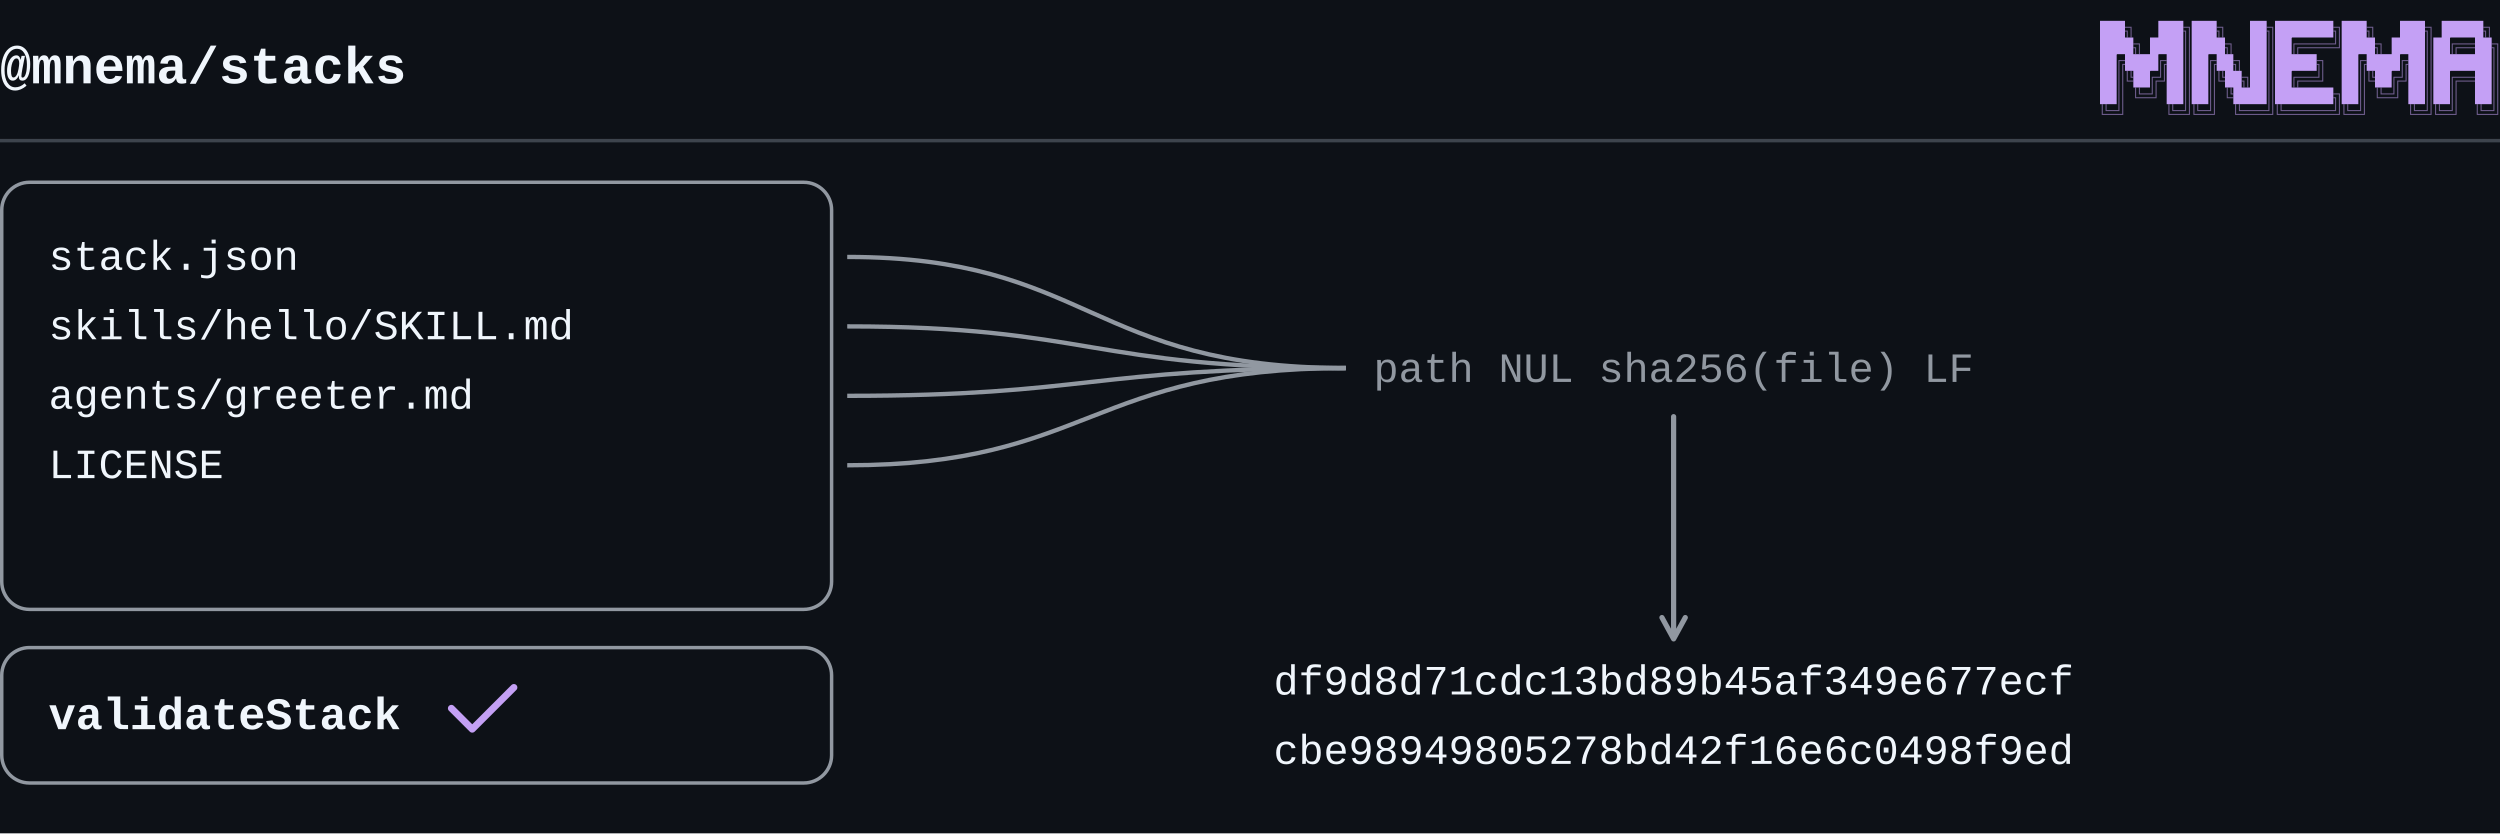
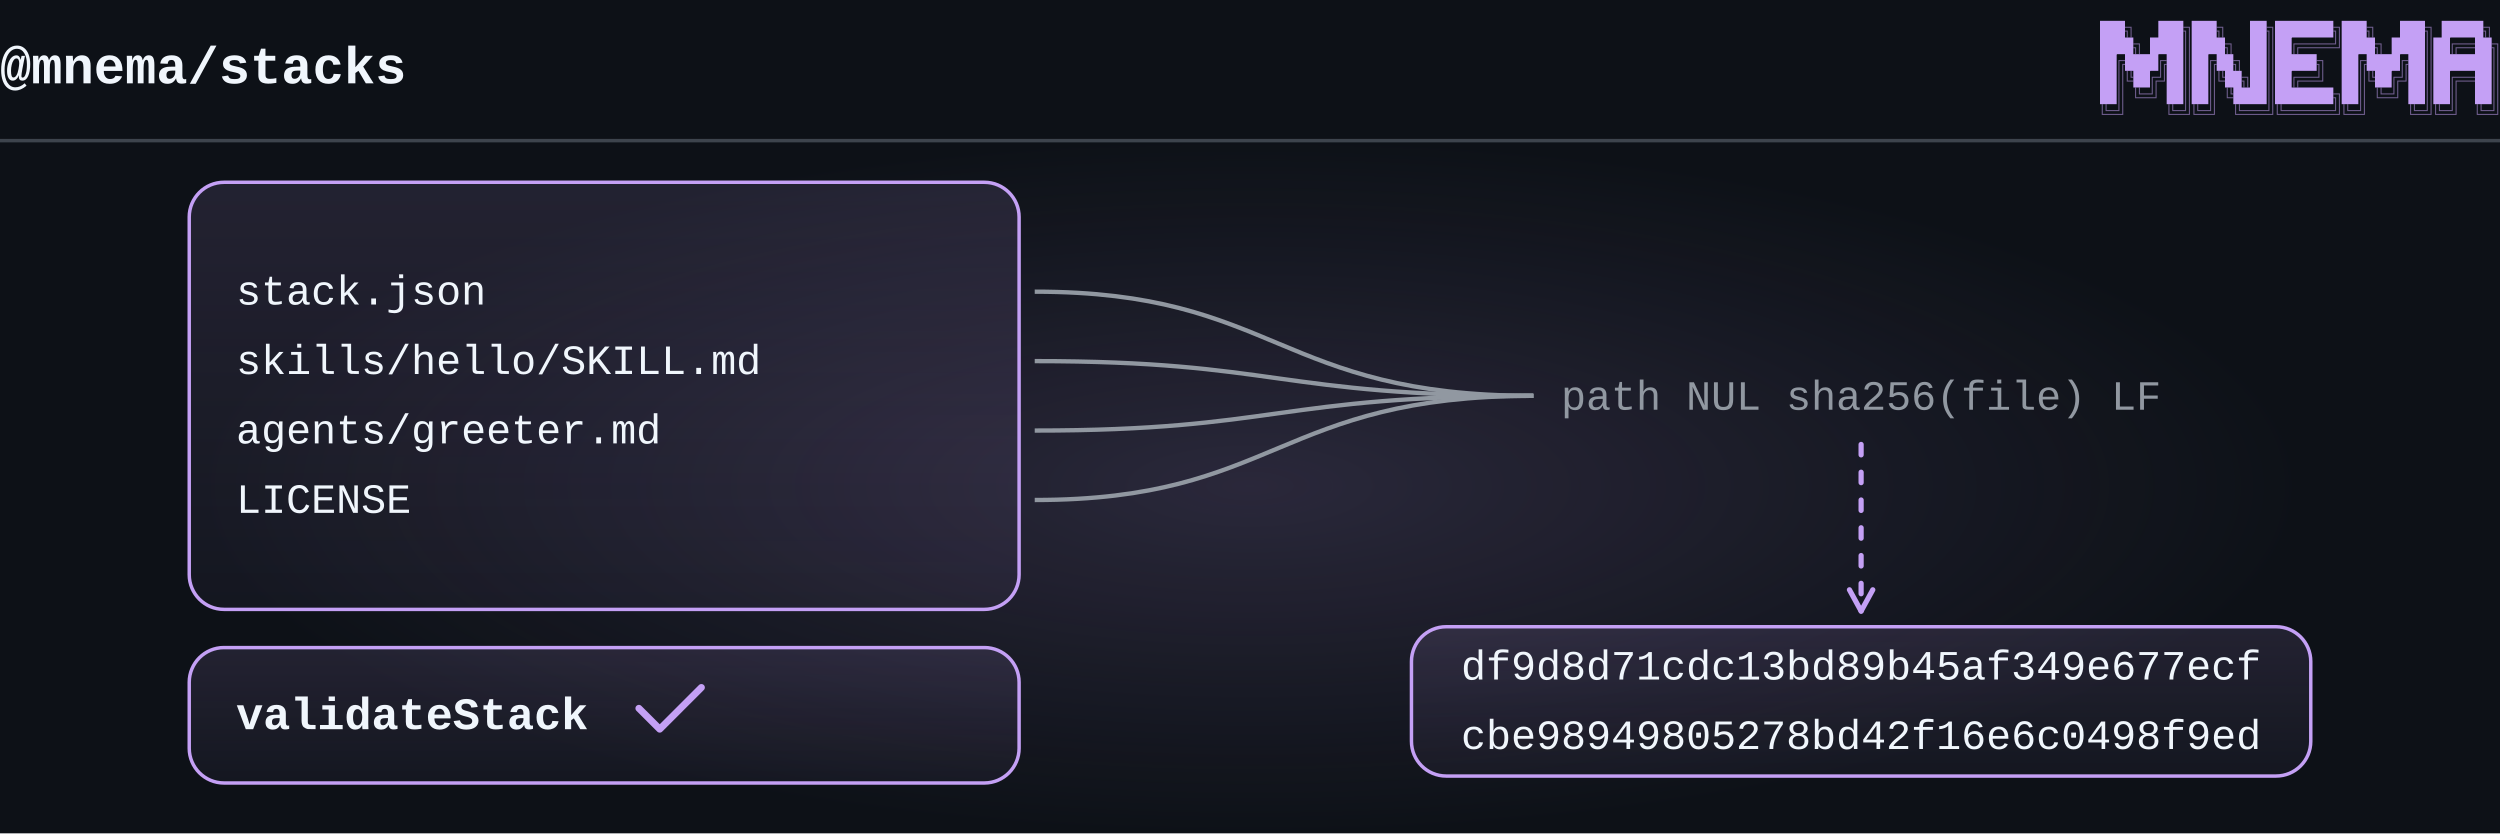
<svg xmlns="http://www.w3.org/2000/svg" width="100%" viewBox="0 0 720 240" role="img" aria-label="The stack contract: the stack.json schema, the validator, and the canonical digest a stack is identified by. A pure library; it runs nothing.">
  <style>
.a{animation-duration:10.5s;animation-iteration-count:infinite;animation-timing-function:ease-in-out}
- @keyframes k0{0%{opacity:0}2.86%{opacity:0}5.71%{opacity:1}90.48%{opacity:1}93.33%{opacity:0}100%{opacity:0}}
- @keyframes k1{0%{opacity:0}6.67%{opacity:0}9.52%{opacity:1}90.48%{opacity:1}93.33%{opacity:0}100%{opacity:0}}
- @keyframes k2{0%{opacity:0}10.48%{opacity:0}13.33%{opacity:1}90.48%{opacity:1}93.33%{opacity:0}100%{opacity:0}}
- @keyframes k3{0%{opacity:0}14.29%{opacity:0}17.14%{opacity:1}90.48%{opacity:1}93.33%{opacity:0}100%{opacity:0}}
- @keyframes k4{0%{opacity:0}19.05%{opacity:0}21.9%{opacity:1}40.95%{opacity:1}43.81%{opacity:0}100%{opacity:0}}
- @keyframes k5{0%{opacity:0}17.14%{opacity:0}20%{opacity:1}90.48%{opacity:1}93.33%{opacity:0}100%{opacity:0}}
- @keyframes k6{0%{opacity:0}24.76%{opacity:0}27.62%{opacity:1}40.95%{opacity:1}43.81%{opacity:0}100%{opacity:0}}
- @keyframes k7{0%{opacity:0}45.71%{opacity:0}48.57%{opacity:1}90.48%{opacity:1}93.33%{opacity:0}100%{opacity:0}}
- @keyframes k8{0%{opacity:0}53.33%{opacity:0}56.19%{opacity:1}90.48%{opacity:1}93.33%{opacity:0}100%{opacity:0}}
- @keyframes k9{0%{opacity:0}57.14%{opacity:0}60%{opacity:1}90.48%{opacity:1}93.33%{opacity:0}100%{opacity:0}}
- @keyframes k10{0%{opacity:0}66.67%{opacity:0}69.52%{opacity:1}90.48%{opacity:1}93.33%{opacity:0}100%{opacity:0}}
- @keyframes k11{0%{opacity:0}72.38%{opacity:0}75.24%{opacity:1}90.48%{opacity:1}93.33%{opacity:0}100%{opacity:0}}
- @keyframes k12{0%{opacity:0}72.38%{opacity:0}75.24%{opacity:1}90.48%{opacity:1}93.33%{opacity:0}100%{opacity:0}}
+ @keyframes k0{0%{opacity:0}1.9%{opacity:0}4.76%{opacity:1}90.48%{opacity:1}93.33%{opacity:0}100%{opacity:0}}
+ @keyframes k1{0%{transform:translate(0px,0px)}19.05%{transform:translate(0px,0px)}21.9%{transform:translate(0px,-10px)}40.95%{transform:translate(0px,-10px)}43.81%{transform:translate(0px,0px)}100%{transform:translate(0px,0px)}}
+ @keyframes k2{0%{opacity:0}2.86%{opacity:0}5.71%{opacity:1}90.48%{opacity:1}93.33%{opacity:0}100%{opacity:0}}
+ @keyframes k3{0%{opacity:0}6.67%{opacity:0}9.52%{opacity:1}90.48%{opacity:1}93.33%{opacity:0}100%{opacity:0}}
+ @keyframes k4{0%{opacity:0}10.48%{opacity:0}13.33%{opacity:1}90.48%{opacity:1}93.33%{opacity:0}100%{opacity:0}}
+ @keyframes k5{0%{opacity:0}14.29%{opacity:0}17.14%{opacity:1}90.48%{opacity:1}93.33%{opacity:0}100%{opacity:0}}
+ @keyframes k6{0%{opacity:0}19.05%{opacity:0}21.9%{opacity:1}40.95%{opacity:1}43.81%{opacity:0}100%{opacity:0}}
+ @keyframes k7{0%{opacity:0}17.14%{opacity:0}20%{opacity:1}90.48%{opacity:1}93.33%{opacity:0}100%{opacity:0}}
+ @keyframes k8{0%{opacity:0}24.76%{opacity:0}27.62%{opacity:1}40.95%{opacity:1}43.81%{opacity:0}100%{opacity:0}}
+ @keyframes k9{0%{opacity:0}45.71%{opacity:0}48.57%{opacity:1}90.48%{opacity:1}93.33%{opacity:0}100%{opacity:0}}
+ @keyframes k10{0%{opacity:0}45.24%{opacity:0}46.67%{opacity:1}51.43%{opacity:0}100%{opacity:0}}
+ @keyframes k11{0%{opacity:0}53.33%{opacity:0}56.19%{opacity:1}90.48%{opacity:1}93.33%{opacity:0}100%{opacity:0}}
+ @keyframes k12{0%{transform:translate(536px,128px)}69.52%{transform:translate(536px,128px)}76.19%{transform:translate(536px,176px)}77.14%{transform:translate(536px,176px)}78.1%{transform:translate(536px,128px)}100%{transform:translate(536px,128px)}}
+ @keyframes k13{0%{opacity:0}69.52%{opacity:0}70.67%{opacity:1}75.05%{opacity:1}76.67%{opacity:0}100%{opacity:0}}
+ @keyframes k14{0%{opacity:0}57.14%{opacity:0}60%{opacity:1}90.48%{opacity:1}93.33%{opacity:0}100%{opacity:0}}
+ @keyframes k15{0%{opacity:0}64.76%{opacity:0}67.62%{opacity:1}90.48%{opacity:1}93.33%{opacity:0}100%{opacity:0}}
+ @keyframes k16{0%{opacity:0}65.71%{opacity:0}68.57%{opacity:1}90.48%{opacity:1}93.33%{opacity:0}100%{opacity:0}}
+ @keyframes k17{0%{opacity:0}69.52%{opacity:0}72.38%{opacity:1}90.48%{opacity:1}93.33%{opacity:0}100%{opacity:0}}
+ @keyframes k18{0%{stroke-dashoffset:48}65.71%{stroke-dashoffset:48}70.48%{stroke-dashoffset:0}74.76%{stroke-dashoffset:0}75.71%{stroke-dashoffset:48}100%{stroke-dashoffset:48}}
+ @keyframes k19{0%{opacity:0}65.71%{opacity:0}67.62%{opacity:1}72.38%{opacity:1}74.29%{opacity:0}100%{opacity:0}}
+ @keyframes k20{0%{opacity:0}75.71%{opacity:0}77.14%{opacity:1}81.9%{opacity:0}100%{opacity:0}}
+ @keyframes k21{0%{opacity:0}76.19%{opacity:0}79.05%{opacity:1}90.48%{opacity:1}93.33%{opacity:0}100%{opacity:0}}
+ @keyframes k22{0%{opacity:0}76.19%{opacity:0}79.05%{opacity:1}90.48%{opacity:1}93.33%{opacity:0}100%{opacity:0}}
@media (prefers-reduced-motion: reduce){.a{animation:none!important}}
</style>
+   <defs>
+     <radialGradient id="glow" cx="0.5" cy="0.5" r="0.5">
+       <stop offset="0" stop-color="#c4a0f5" stop-opacity="0.16" />
+       <stop offset="0.6" stop-color="#c4a0f5" stop-opacity="0.06" />
+       <stop offset="1" stop-color="#c4a0f5" stop-opacity="0" />
+     </radialGradient>
+     <linearGradient id="tint" x1="0" y1="0" x2="0" y2="1">
+       <stop offset="0" stop-color="#c4a0f5" stop-opacity="0.12" />
+       <stop offset="1" stop-color="#c4a0f5" stop-opacity="0.04" />
+     </linearGradient>
+   </defs>
  <rect width="720" height="240" fill="#0d1117" />
+   <ellipse class="a" style="animation-name:k0" cx="360" cy="140" rx="300" ry="100" fill="url(#glow)" />
  <text x="0" y="24" font-family="ui-monospace,SFMono-Regular,'SF Mono',Menlo,Consolas,'Liberation Mono',monospace" font-size="15" font-weight="600" fill="#f0f6fc">@mnema/stacks</text>
  <g transform="translate(604.8 6) scale(0.2)">
    <path data-of="blocks" fill="#c4a0f5" d="M0 0h12.5v24.5h-12.5zM12 0h12.5v24.5h-12.5zM24 0h12v24.5h-12zM84 0h12.5v24.5h-12.5zM96 0h12.5v24.5h-12.5zM108 0h12v24.5h-12zM132 0h12.5v24.5h-12.5zM144 0h12.5v24.5h-12.5zM156 0h12v24.5h-12zM216 0h12.5v24.5h-12.5zM228 0h12v24.5h-12zM252 0h12.5v24.5h-12.5zM264 0h12.5v24.5h-12.5zM276 0h12.5v24h-12.5zM288 0h12.5v24h-12.5zM300 0h12.5v24h-12.5zM312 0h12.5v24h-12.5zM324 0h12v24h-12zM348 0h12.5v24.5h-12.5zM360 0h12.5v24.5h-12.5zM372 0h12v24.5h-12zM432 0h12.5v24.5h-12.5zM444 0h12.5v24.5h-12.5zM456 0h12v24.5h-12zM492 0h12.5v24.5h-12.5zM504 0h12.5v24h-12.5zM516 0h12.5v24h-12.5zM528 0h12.5v24h-12.5zM540 0h12v24.5h-12zM0 24h12.5v24.5h-12.5zM12 24h12.5v24.5h-12.5zM24 24h12.5v24h-12.5zM36 24h12v24.5h-12zM72 24h12.5v24.5h-12.5zM84 24h12.5v24h-12.5zM96 24h12.5v24.5h-12.5zM108 24h12v24.5h-12zM132 24h12.5v24.5h-12.5zM144 24h12.5v24.5h-12.5zM156 24h12.5v24h-12.5zM168 24h12v24.5h-12zM216 24h12.5v24.5h-12.5zM228 24h12v24.5h-12zM252 24h12.5v24.5h-12.5zM264 24h12v24.5h-12zM348 24h12.5v24.5h-12.5zM360 24h12.5v24.5h-12.5zM372 24h12.5v24h-12.5zM384 24h12v24.5h-12zM420 24h12.5v24.5h-12.5zM432 24h12.5v24h-12.5zM444 24h12.5v24.5h-12.5zM456 24h12v24.5h-12zM480 24h12.5v24.5h-12.5zM492 24h12v24.5h-12zM540 24h12.5v24.5h-12.5zM552 24h12v24.5h-12zM0 48h12.5v24.5h-12.5zM12 48h12v24.5h-12zM36 48h12.5v24h-12.5zM48 48h12.5v24.5h-12.5zM60 48h12.5v24.5h-12.5zM72 48h12v24h-12zM96 48h12.5v24.5h-12.5zM108 48h12v24.5h-12zM132 48h12.5v24.5h-12.5zM144 48h12v24.5h-12zM168 48h12.5v24h-12.5zM180 48h12v24.5h-12zM216 48h12.5v24.5h-12.5zM228 48h12v24.5h-12zM252 48h12.5v24.5h-12.5zM264 48h12.5v24.5h-12.5zM276 48h12.5v24h-12.5zM288 48h12.5v24h-12.5zM300 48h12v24h-12zM348 48h12.5v24.5h-12.5zM360 48h12v24.5h-12zM384 48h12.5v24h-12.5zM396 48h12.5v24.5h-12.5zM408 48h12.5v24.5h-12.5zM420 48h12v24h-12zM444 48h12.5v24.5h-12.5zM456 48h12v24.5h-12zM480 48h12.5v24.5h-12.5zM492 48h12.5v24.5h-12.5zM504 48h12.5v24h-12.5zM516 48h12.5v24h-12.5zM528 48h12.5v24h-12.5zM540 48h12.5v24.5h-12.5zM552 48h12v24.5h-12zM0 72h12.5v24.5h-12.5zM12 72h12v24.5h-12zM48 72h12.5v24h-12.5zM60 72h12v24h-12zM96 72h12.5v24.5h-12.5zM108 72h12v24.5h-12zM132 72h12.5v24.5h-12.5zM144 72h12v24.5h-12zM180 72h12.5v24h-12.5zM192 72h12v24.5h-12zM216 72h12.5v24.5h-12.5zM228 72h12v24.5h-12zM252 72h12.5v24.5h-12.5zM264 72h12v24.5h-12zM348 72h12.5v24.5h-12.5zM360 72h12v24.5h-12zM396 72h12.5v24h-12.5zM408 72h12v24h-12zM444 72h12.5v24.5h-12.5zM456 72h12v24.5h-12zM480 72h12.5v24.5h-12.5zM492 72h12v24.5h-12zM540 72h12.5v24.5h-12.5zM552 72h12v24.5h-12zM0 96h12.5v24h-12.5zM12 96h12v24h-12zM96 96h12.5v24h-12.5zM108 96h12v24h-12zM132 96h12.5v24h-12.5zM144 96h12v24h-12zM192 96h12.5v24h-12.5zM204 96h12.5v24h-12.5zM216 96h12.5v24h-12.5zM228 96h12v24h-12zM252 96h12.5v24h-12.5zM264 96h12.5v24h-12.5zM276 96h12.5v24h-12.5zM288 96h12.5v24h-12.5zM300 96h12.5v24h-12.5zM312 96h12.5v24h-12.5zM324 96h12v24h-12zM348 96h12.5v24h-12.5zM360 96h12v24h-12zM444 96h12.5v24h-12.5zM456 96h12v24h-12zM480 96h12.5v24h-12.5zM492 96h12v24h-12zM540 96h12.5v24h-12.5zM552 96h12v24h-12z" />
    <path data-of="lines" fill="none" stroke="#c4a0f5" stroke-opacity="0.55" stroke-width="1.5" stroke-linejoin="miter" d="M36 9.25L44.75 9.25L44.75 24M36 14.75L39.25 14.75L39.25 24M120 9.25L128.75 9.25L128.75 24M120 14.75L123.25 14.75L123.25 24M168 9.25L176.75 9.25L176.75 24M168 14.75L171.25 14.75L171.25 24M240 9.25L248.75 9.25L248.75 24M240 14.75L243.25 14.75L243.25 24M336 9.25L344.75 9.25L344.75 24M336 14.75L339.25 14.75L339.25 24M384 9.25L392.75 9.25L392.75 24M384 14.75L387.25 14.75L387.25 24M468 9.25L476.75 9.25L476.75 24M468 14.75L471.25 14.75L471.25 24M552 9.25L560.75 9.25L560.75 24M552 14.75L555.25 14.75L555.25 24M48 33.25L56.75 33.25L56.75 48M48 38.75L51.25 38.75L51.25 48M123.25 24L123.25 48M128.75 24L128.75 48M180 33.25L188.75 33.25L188.75 48M180 38.75L183.25 38.75L183.25 48M243.25 24L243.25 48M248.75 24L248.75 48M288 33.25L279.25 33.25L279.25 48M288 38.75L284.75 38.75L284.75 48M288 33.25L300 33.25M288 38.75L300 38.75M300 33.25L312 33.25M300 38.75L312 38.75M312 33.25L324 33.25M312 38.75L324 38.75M324 33.25L336 33.25M324 38.75L336 38.75M344.75 24L344.75 38.75L336 38.75M339.25 24L339.25 33.25L336 33.25M396 33.25L404.75 33.25L404.75 48M396 38.75L399.25 38.75L399.25 48M471.25 24L471.25 48M476.75 24L476.75 48M516 33.25L507.25 33.25L507.25 48M516 38.75L512.75 38.75L512.75 48M516 33.25L528 33.25M516 38.75L528 38.75M528 33.25L540 33.25M528 38.75L540 38.75M564 33.25L572.75 33.25L572.75 48M564 38.75L567.25 38.75L567.25 48M36 57.25L27.25 57.25L27.25 72M36 62.75L32.75 62.75L32.75 72M96 57.25L87.25 57.25L87.25 72M96 62.75L92.75 62.75L92.75 72M123.25 48L123.25 72M128.75 48L128.75 72M168 57.25L159.25 57.25L159.25 72M168 62.75L164.75 62.75L164.75 72M192 57.25L200.75 57.25L200.75 72M192 62.75L195.25 62.75L195.25 72M243.25 48L243.25 72M248.75 48L248.75 72M312 57.25L320.75 57.25L320.75 72M312 62.75L315.25 62.75L315.25 72M384 57.25L375.25 57.25L375.25 72M384 62.75L380.75 62.75L380.75 72M444 57.25L435.25 57.25L435.25 72M444 62.75L440.75 62.75L440.75 72M471.25 48L471.25 72M476.75 48L476.75 72M567.25 48L567.25 72M572.75 48L572.75 72M27.25 72L27.25 96M32.75 72L32.75 96M39.25 72L39.25 86.75L48 86.75M44.75 72L44.75 81.25L48 81.25M84 81.25L75.25 81.25L75.25 96M84 86.75L80.75 86.75L80.75 96M92.75 72L92.75 86.75L84 86.75M87.25 72L87.25 81.25L84 81.25M123.25 72L123.25 96M128.75 72L128.75 96M159.25 72L159.25 96M164.75 72L164.75 96M171.25 72L171.25 86.75L180 86.75M176.75 72L176.75 81.25L180 81.25M204 81.25L212.75 81.25L212.75 96M204 86.75L207.25 86.75L207.25 96M243.25 72L243.25 96M248.75 72L248.75 96M288 81.25L279.25 81.25L279.25 96M288 86.75L284.75 86.75L284.75 96M288 81.25L300 81.25M288 86.75L300 86.75M300 81.25L312 81.25M300 86.75L312 86.75M320.75 72L320.75 86.75L312 86.75M315.25 72L315.25 81.25L312 81.25M375.25 72L375.25 96M380.75 72L380.75 96M387.25 72L387.25 86.75L396 86.75M392.75 72L392.75 81.25L396 81.25M432 81.25L423.25 81.25L423.25 96M432 86.75L428.75 86.75L428.75 96M440.75 72L440.75 86.75L432 86.75M435.25 72L435.25 81.25L432 81.25M471.25 72L471.25 96M476.75 72L476.75 96M516 81.25L507.25 81.25L507.25 96M516 86.75L512.75 86.75L512.75 96M516 81.25L528 81.25M516 86.75L528 86.75M528 81.25L540 81.25M528 86.75L540 86.75M567.25 72L567.25 96M572.75 72L572.75 96M27.25 96L27.25 120M32.75 96L32.75 120M51.25 96L51.25 110.75L60 110.75M56.75 96L56.75 105.25L60 105.25M60 105.25L72 105.25M60 110.75L72 110.75M80.75 96L80.75 110.75L72 110.75M75.25 96L75.25 105.25L72 105.25M123.25 96L123.25 120M128.75 96L128.75 120M159.25 96L159.25 120M164.75 96L164.75 120M183.25 96L183.25 110.75L192 110.75M188.75 96L188.75 105.25L192 105.25M243.25 96L243.25 120M248.75 96L248.75 120M336 105.25L344.75 105.25L344.75 120M336 110.75L339.25 110.75L339.25 120M375.25 96L375.25 120M380.75 96L380.75 120M399.25 96L399.25 110.75L408 110.75M404.75 96L404.75 105.25L408 105.25M408 105.25L420 105.25M408 110.75L420 110.75M428.75 96L428.75 110.75L420 110.75M423.25 96L423.25 105.25L420 105.25M471.25 96L471.25 120M476.75 96L476.75 120M507.25 96L507.25 120M512.75 96L512.75 120M567.25 96L567.25 120M572.75 96L572.75 120M3.25 120L3.25 134.75L12 134.75M8.75 120L8.75 129.25L12 129.25M12 129.25L24 129.25M12 134.75L24 134.75M32.75 120L32.75 134.75L24 134.75M27.25 120L27.25 129.25L24 129.25M99.25 120L99.25 134.75L108 134.75M104.75 120L104.75 129.25L108 129.25M108 129.25L120 129.25M108 134.75L120 134.75M128.75 120L128.75 134.75L120 134.75M123.25 120L123.25 129.25L120 129.25M135.25 120L135.25 134.75L144 134.75M140.75 120L140.75 129.25L144 129.25M144 129.25L156 129.25M144 134.75L156 134.75M164.75 120L164.75 134.75L156 134.75M159.25 120L159.25 129.25L156 129.25M195.25 120L195.25 134.75L204 134.75M200.75 120L200.75 129.25L204 129.25M204 129.25L216 129.25M204 134.75L216 134.75M216 129.25L228 129.25M216 134.75L228 134.75M228 129.25L240 129.25M228 134.75L240 134.75M248.75 120L248.75 134.75L240 134.75M243.25 120L243.25 129.25L240 129.25M255.25 120L255.25 134.75L264 134.75M260.75 120L260.75 129.25L264 129.25M264 129.25L276 129.25M264 134.75L276 134.75M276 129.25L288 129.25M276 134.75L288 134.75M288 129.25L300 129.25M288 134.75L300 134.75M300 129.25L312 129.25M300 134.75L312 134.75M312 129.25L324 129.25M312 134.75L324 134.75M324 129.25L336 129.25M324 134.75L336 134.75M344.75 120L344.75 134.75L336 134.75M339.25 120L339.25 129.25L336 129.25M351.25 120L351.25 134.75L360 134.75M356.75 120L356.75 129.25L360 129.25M360 129.25L372 129.25M360 134.75L372 134.75M380.75 120L380.75 134.75L372 134.75M375.25 120L375.25 129.25L372 129.25M447.25 120L447.25 134.75L456 134.75M452.75 120L452.75 129.25L456 129.25M456 129.25L468 129.25M456 134.75L468 134.75M476.75 120L476.75 134.75L468 134.75M471.25 120L471.25 129.25L468 129.25M483.25 120L483.25 134.75L492 134.75M488.75 120L488.75 129.25L492 129.25M492 129.25L504 129.25M492 134.75L504 134.75M512.75 120L512.75 134.75L504 134.75M507.25 120L507.25 129.25L504 129.25M543.25 120L543.25 134.75L552 134.75M548.75 120L548.75 129.25L552 129.25M552 129.25L564 129.25M552 134.75L564 134.75M572.75 120L572.75 134.75L564 134.75M567.25 120L567.25 129.25L564 129.25" />
  </g>
  <path d="M0 40.5H720" stroke="#3d444d" />
-   <rect x="0.5" y="52.5" width="239" height="123" rx="8" fill="none" stroke="#9198a1" />
-   <text class="a" style="animation-name:k0" x="14" y="77.7" font-family="ui-monospace,SFMono-Regular,'SF Mono',Menlo,Consolas,'Liberation Mono',monospace" font-size="12" fill="#f0f6fc">stack.json</text>
-   <text class="a" style="animation-name:k1" x="14" y="97.7" font-family="ui-monospace,SFMono-Regular,'SF Mono',Menlo,Consolas,'Liberation Mono',monospace" font-size="12" fill="#f0f6fc">skills/hello/SKILL.md</text>
-   <text class="a" style="animation-name:k2" x="14" y="117.7" font-family="ui-monospace,SFMono-Regular,'SF Mono',Menlo,Consolas,'Liberation Mono',monospace" font-size="12" fill="#f0f6fc">agents/greeter.md</text>
-   <text class="a" style="animation-name:k3" x="14" y="137.7" font-family="ui-monospace,SFMono-Regular,'SF Mono',Menlo,Consolas,'Liberation Mono',monospace" font-size="12" fill="#f0f6fc">LICENSE</text>
-   <text class="a" style="animation-name:k4" opacity="0" x="14" y="157.7" font-family="ui-monospace,SFMono-Regular,'SF Mono',Menlo,Consolas,'Liberation Mono',monospace" font-size="12" fill="#f0f6fc">.mcp.json</text>
-   <rect x="0.5" y="186.5" width="239" height="39" rx="8" fill="none" stroke="#9198a1" />
-   <text class="a" style="animation-name:k5" x="14" y="210" font-family="ui-monospace,SFMono-Regular,'SF Mono',Menlo,Consolas,'Liberation Mono',monospace" font-size="13" font-weight="600" fill="#f0f6fc">validateStack</text>
-   <text class="a" style="animation-name:k6" opacity="0" x="130" y="209.7" font-family="ui-monospace,SFMono-Regular,'SF Mono',Menlo,Consolas,'Liberation Mono',monospace" font-size="12" fill="#f0f6fc">mcp-server</text>
-   <path class="a" style="animation-name:k7" d="M130 204L136 210L148 198" fill="none" stroke="#c4a0f5" stroke-width="2" stroke-linecap="round" stroke-linejoin="round" />
-   <g class="a" style="animation-name:k8">
-     <path d="M244 74C313.8 74 313.8 106 387.6 106" fill="none" stroke="#9198a1" stroke-width="1.25" />
-     <path d="M244 94C313.8 94 313.8 106 387.6 106" fill="none" stroke="#9198a1" stroke-width="1.25" />
-     <path d="M244 114C313.8 114 313.8 106 387.6 106" fill="none" stroke="#9198a1" stroke-width="1.25" />
-     <path d="M244 134C313.8 134 313.8 106 387.6 106" fill="none" stroke="#9198a1" stroke-width="1.25" />
+   <rect x="54.5" y="52.5" width="239" height="123" rx="10" fill="url(#tint)" stroke="#c4a0f5" />
+   <g class="a" style="animation-name:k1">
+     <text class="a" style="animation-name:k2" x="68" y="87.7" font-family="ui-monospace,SFMono-Regular,'SF Mono',Menlo,Consolas,'Liberation Mono',monospace" font-size="12" fill="#f0f6fc">stack.json</text>
+     <text class="a" style="animation-name:k3" x="68" y="107.7" font-family="ui-monospace,SFMono-Regular,'SF Mono',Menlo,Consolas,'Liberation Mono',monospace" font-size="12" fill="#f0f6fc">skills/hello/SKILL.md</text>
+     <text class="a" style="animation-name:k4" x="68" y="127.7" font-family="ui-monospace,SFMono-Regular,'SF Mono',Menlo,Consolas,'Liberation Mono',monospace" font-size="12" fill="#f0f6fc">agents/greeter.md</text>
+     <text class="a" style="animation-name:k5" x="68" y="147.7" font-family="ui-monospace,SFMono-Regular,'SF Mono',Menlo,Consolas,'Liberation Mono',monospace" font-size="12" fill="#f0f6fc">LICENSE</text>
  </g>
-   <text class="a" style="animation-name:k9" x="482" y="110" font-family="ui-monospace,SFMono-Regular,'SF Mono',Menlo,Consolas,'Liberation Mono',monospace" font-size="12" fill="#9198a1" text-anchor="middle">path NUL sha256(file) LF</text>
-   <path class="a" style="animation-name:k10" d="M482 120L482 184M485.36 177.86L482 184L478.64 177.86" fill="none" stroke="#9198a1" stroke-width="1.5" stroke-linecap="round" stroke-linejoin="round" />
-   <text class="a" style="animation-name:k11" x="482" y="200" font-family="ui-monospace,SFMono-Regular,'SF Mono',Menlo,Consolas,'Liberation Mono',monospace" font-size="12" fill="#f0f6fc" text-anchor="middle">df9d8d71cdc13bd89b45af349e677ecf</text>
-   <text class="a" style="animation-name:k12" x="482" y="220" font-family="ui-monospace,SFMono-Regular,'SF Mono',Menlo,Consolas,'Liberation Mono',monospace" font-size="12" fill="#f0f6fc" text-anchor="middle">cbe98949805278bd42f16e6c0498f9ed</text>
+   <text class="a" style="animation-name:k6" opacity="0" x="68" y="157.7" font-family="ui-monospace,SFMono-Regular,'SF Mono',Menlo,Consolas,'Liberation Mono',monospace" font-size="12" fill="#f0f6fc">.mcp.json</text>
+   <rect x="54.5" y="186.5" width="239" height="39" rx="10" fill="url(#tint)" stroke="#c4a0f5" />
+   <text class="a" style="animation-name:k7" x="68" y="210" font-family="ui-monospace,SFMono-Regular,'SF Mono',Menlo,Consolas,'Liberation Mono',monospace" font-size="13" font-weight="600" fill="#f0f6fc">validateStack</text>
+   <text class="a" style="animation-name:k8" opacity="0" x="184" y="209.7" font-family="ui-monospace,SFMono-Regular,'SF Mono',Menlo,Consolas,'Liberation Mono',monospace" font-size="12" fill="#f0f6fc">mcp-server</text>
+   <path class="a" style="animation-name:k9" d="M184 204L190 210L202 198" fill="none" stroke="#c4a0f5" stroke-width="2" stroke-linecap="round" stroke-linejoin="round" />
+   <rect class="a" style="animation-name:k10" opacity="0" x="55.5" y="187.5" width="237" height="37" rx="9" fill="none" stroke="#c4a0f5" stroke-width="3" />
+   <g class="a" style="animation-name:k11">
+     <path d="M298 84C367.8 84 367.8 114 441.6 114" fill="none" stroke="#9198a1" stroke-width="1.25" />
+     <path d="M298 104C367.8 104 367.8 114 441.6 114" fill="none" stroke="#9198a1" stroke-width="1.25" />
+     <path d="M298 124C367.8 124 367.8 114 441.6 114" fill="none" stroke="#9198a1" stroke-width="1.25" />
+     <path d="M298 144C367.8 144 367.8 114 441.6 114" fill="none" stroke="#9198a1" stroke-width="1.25" />
+   </g>
+   <text class="a" style="animation-name:k14" x="536" y="118" font-family="ui-monospace,SFMono-Regular,'SF Mono',Menlo,Consolas,'Liberation Mono',monospace" font-size="12" fill="#9198a1" text-anchor="middle">path NUL sha256(file) LF</text>
+   <g class="a" style="animation-name:k15">
+     <rect x="406.5" y="180.5" width="259" height="43" rx="10" fill="url(#tint)" stroke="#c4a0f5" />
+   </g>
+   <path class="a" style="animation-name:k16" d="M536 128L536 176" fill="none" stroke="#c4a0f5" stroke-dasharray="3 5" stroke-linecap="round" stroke-width="1.5" />
+   <path class="a" style="animation-name:k17" d="M539.36 169.86L536 176L532.64 169.86" fill="none" stroke="#c4a0f5" stroke-width="1.5" stroke-linecap="round" stroke-linejoin="round" />
+   <path class="a" style="animation-name:k18,k19" opacity="0" d="M536 128L536 176" fill="none" stroke="#c4a0f5" stroke-width="2" stroke-linecap="round" stroke-dasharray="48 48" />
+   <g class="a" style="animation-name:k12,k13" opacity="0">
+     <circle r="8" fill="#c4a0f5" fill-opacity="0.22" />
+     <circle r="4" fill="#c4a0f5" />
+   </g>
+   <rect class="a" style="animation-name:k20" opacity="0" x="407.5" y="181.5" width="257" height="41" rx="9" fill="none" stroke="#c4a0f5" stroke-width="3" />
+   <text class="a" style="animation-name:k21" x="536" y="195.7" font-family="ui-monospace,SFMono-Regular,'SF Mono',Menlo,Consolas,'Liberation Mono',monospace" font-size="12" fill="#f0f6fc" text-anchor="middle">df9d8d71cdc13bd89b45af349e677ecf</text>
+   <text class="a" style="animation-name:k22" x="536" y="215.7" font-family="ui-monospace,SFMono-Regular,'SF Mono',Menlo,Consolas,'Liberation Mono',monospace" font-size="12" fill="#f0f6fc" text-anchor="middle">cbe98949805278bd42f16e6c0498f9ed</text>
</svg>
